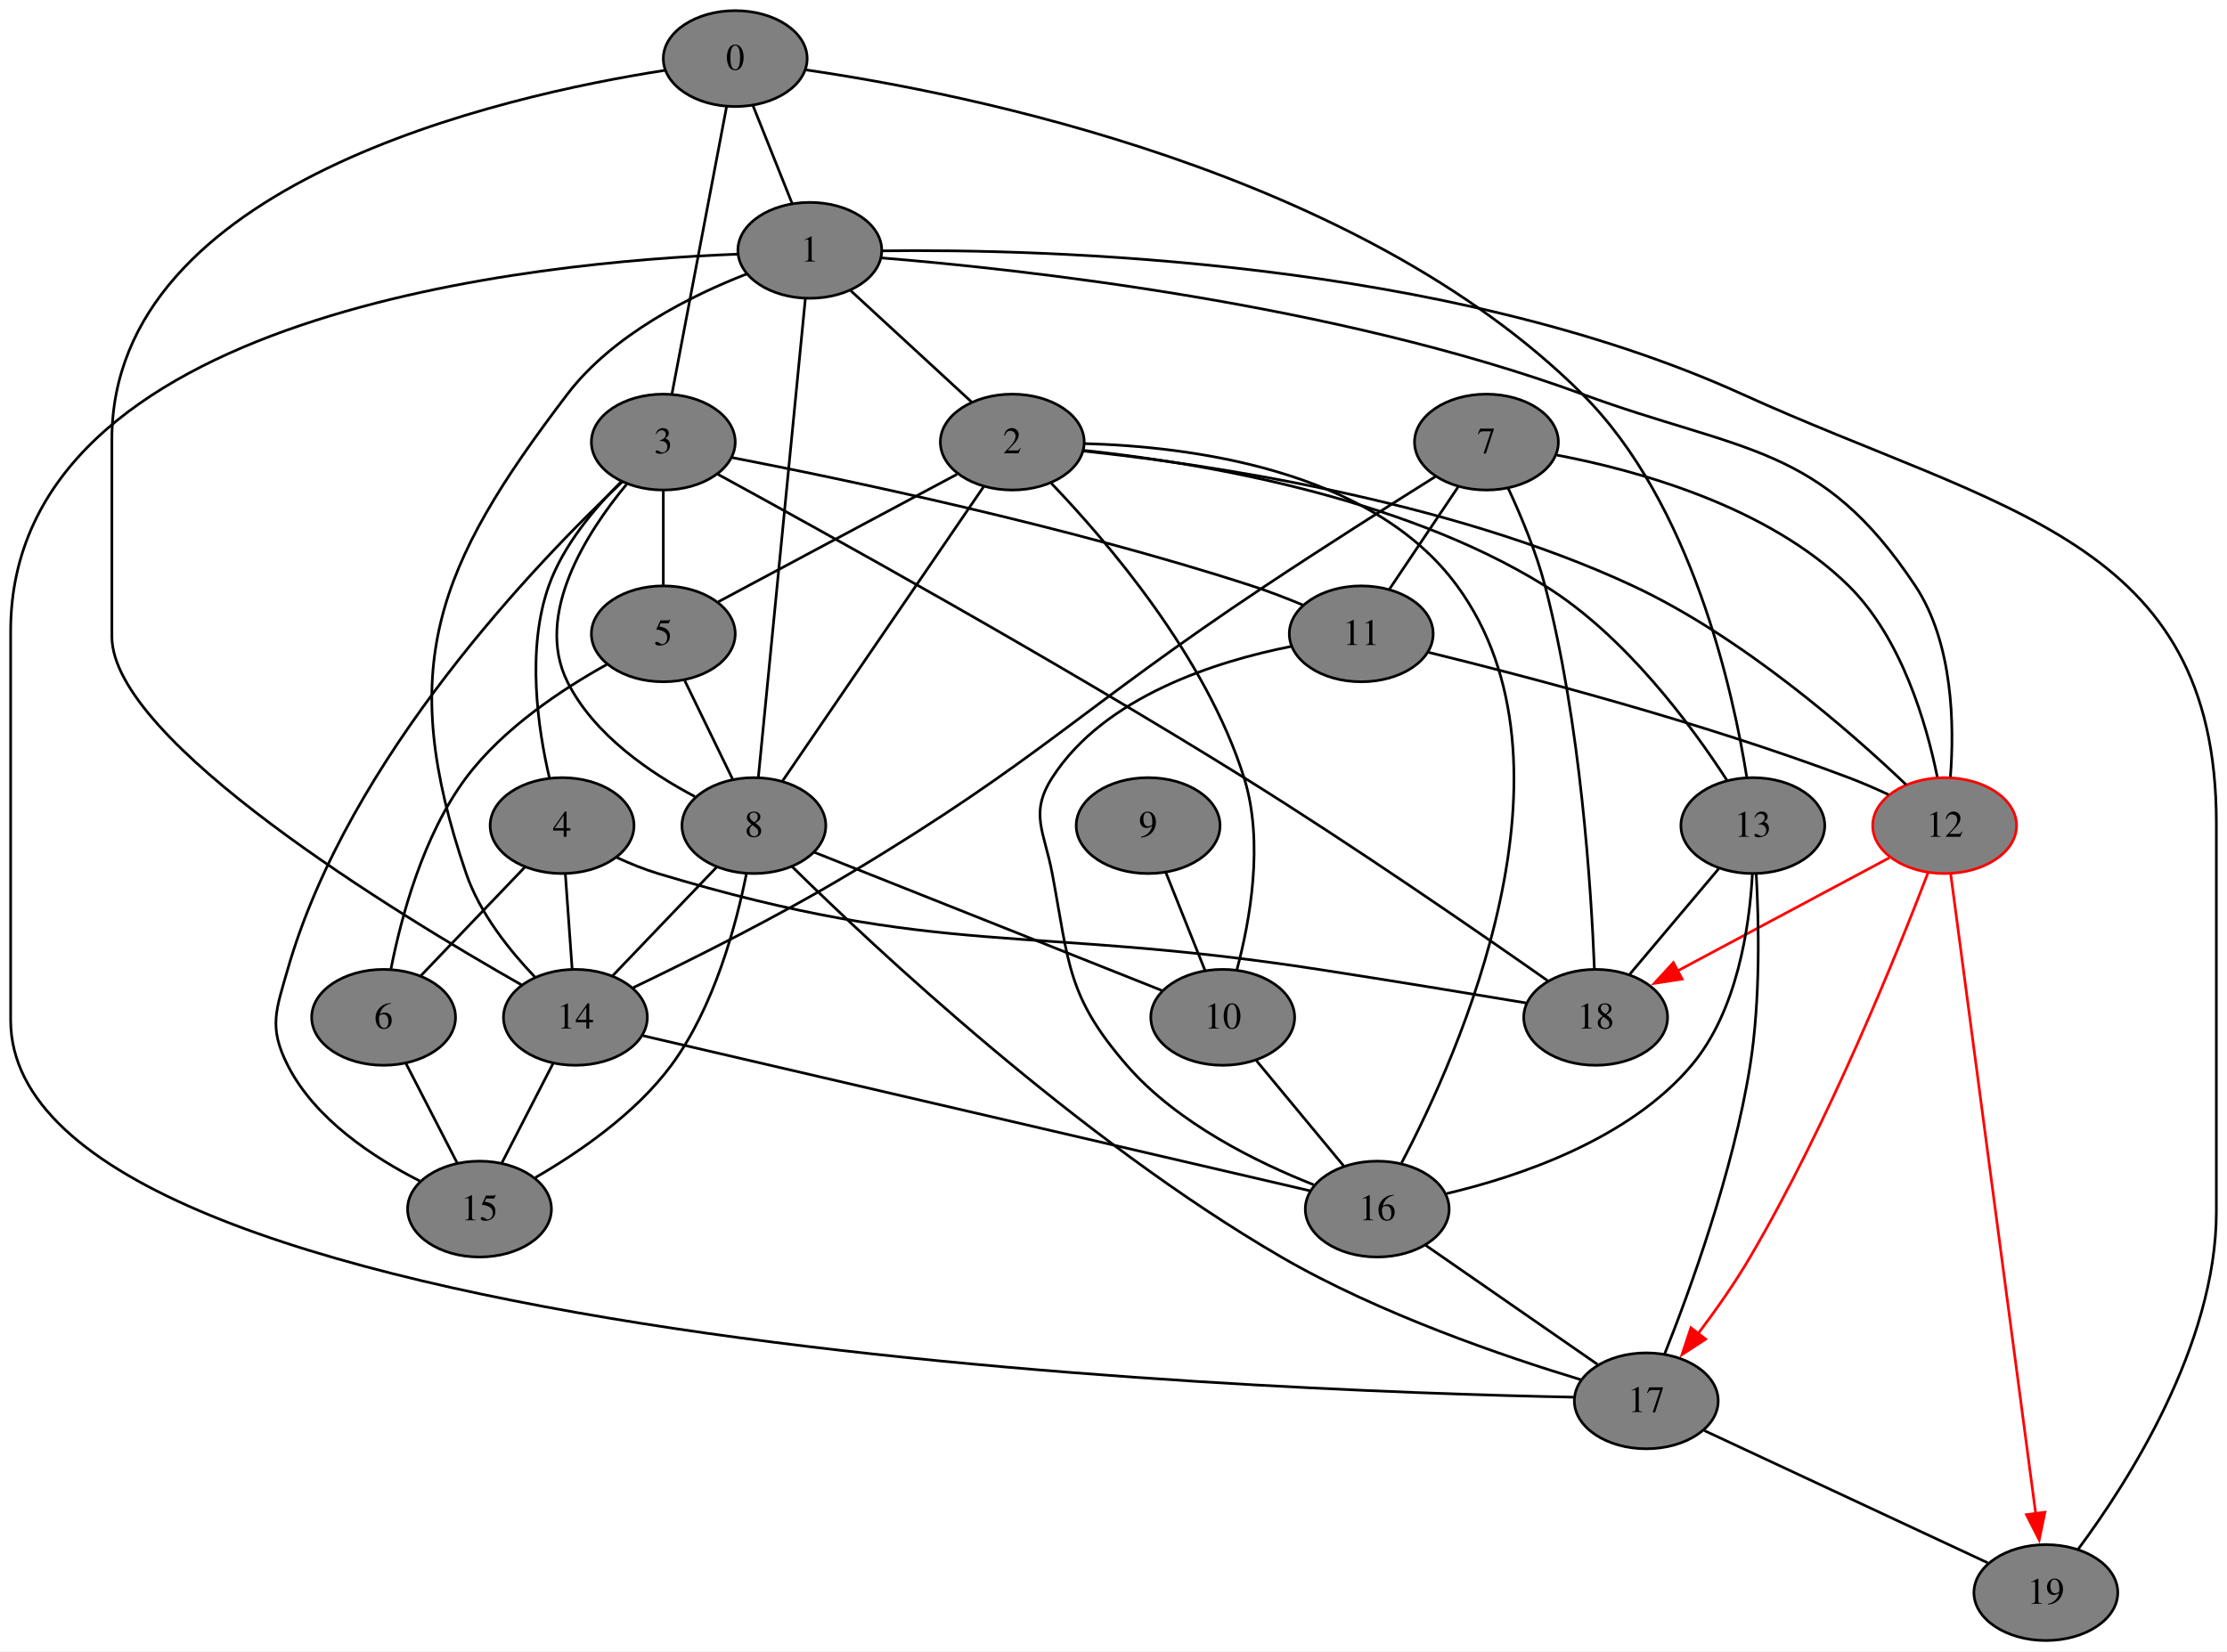
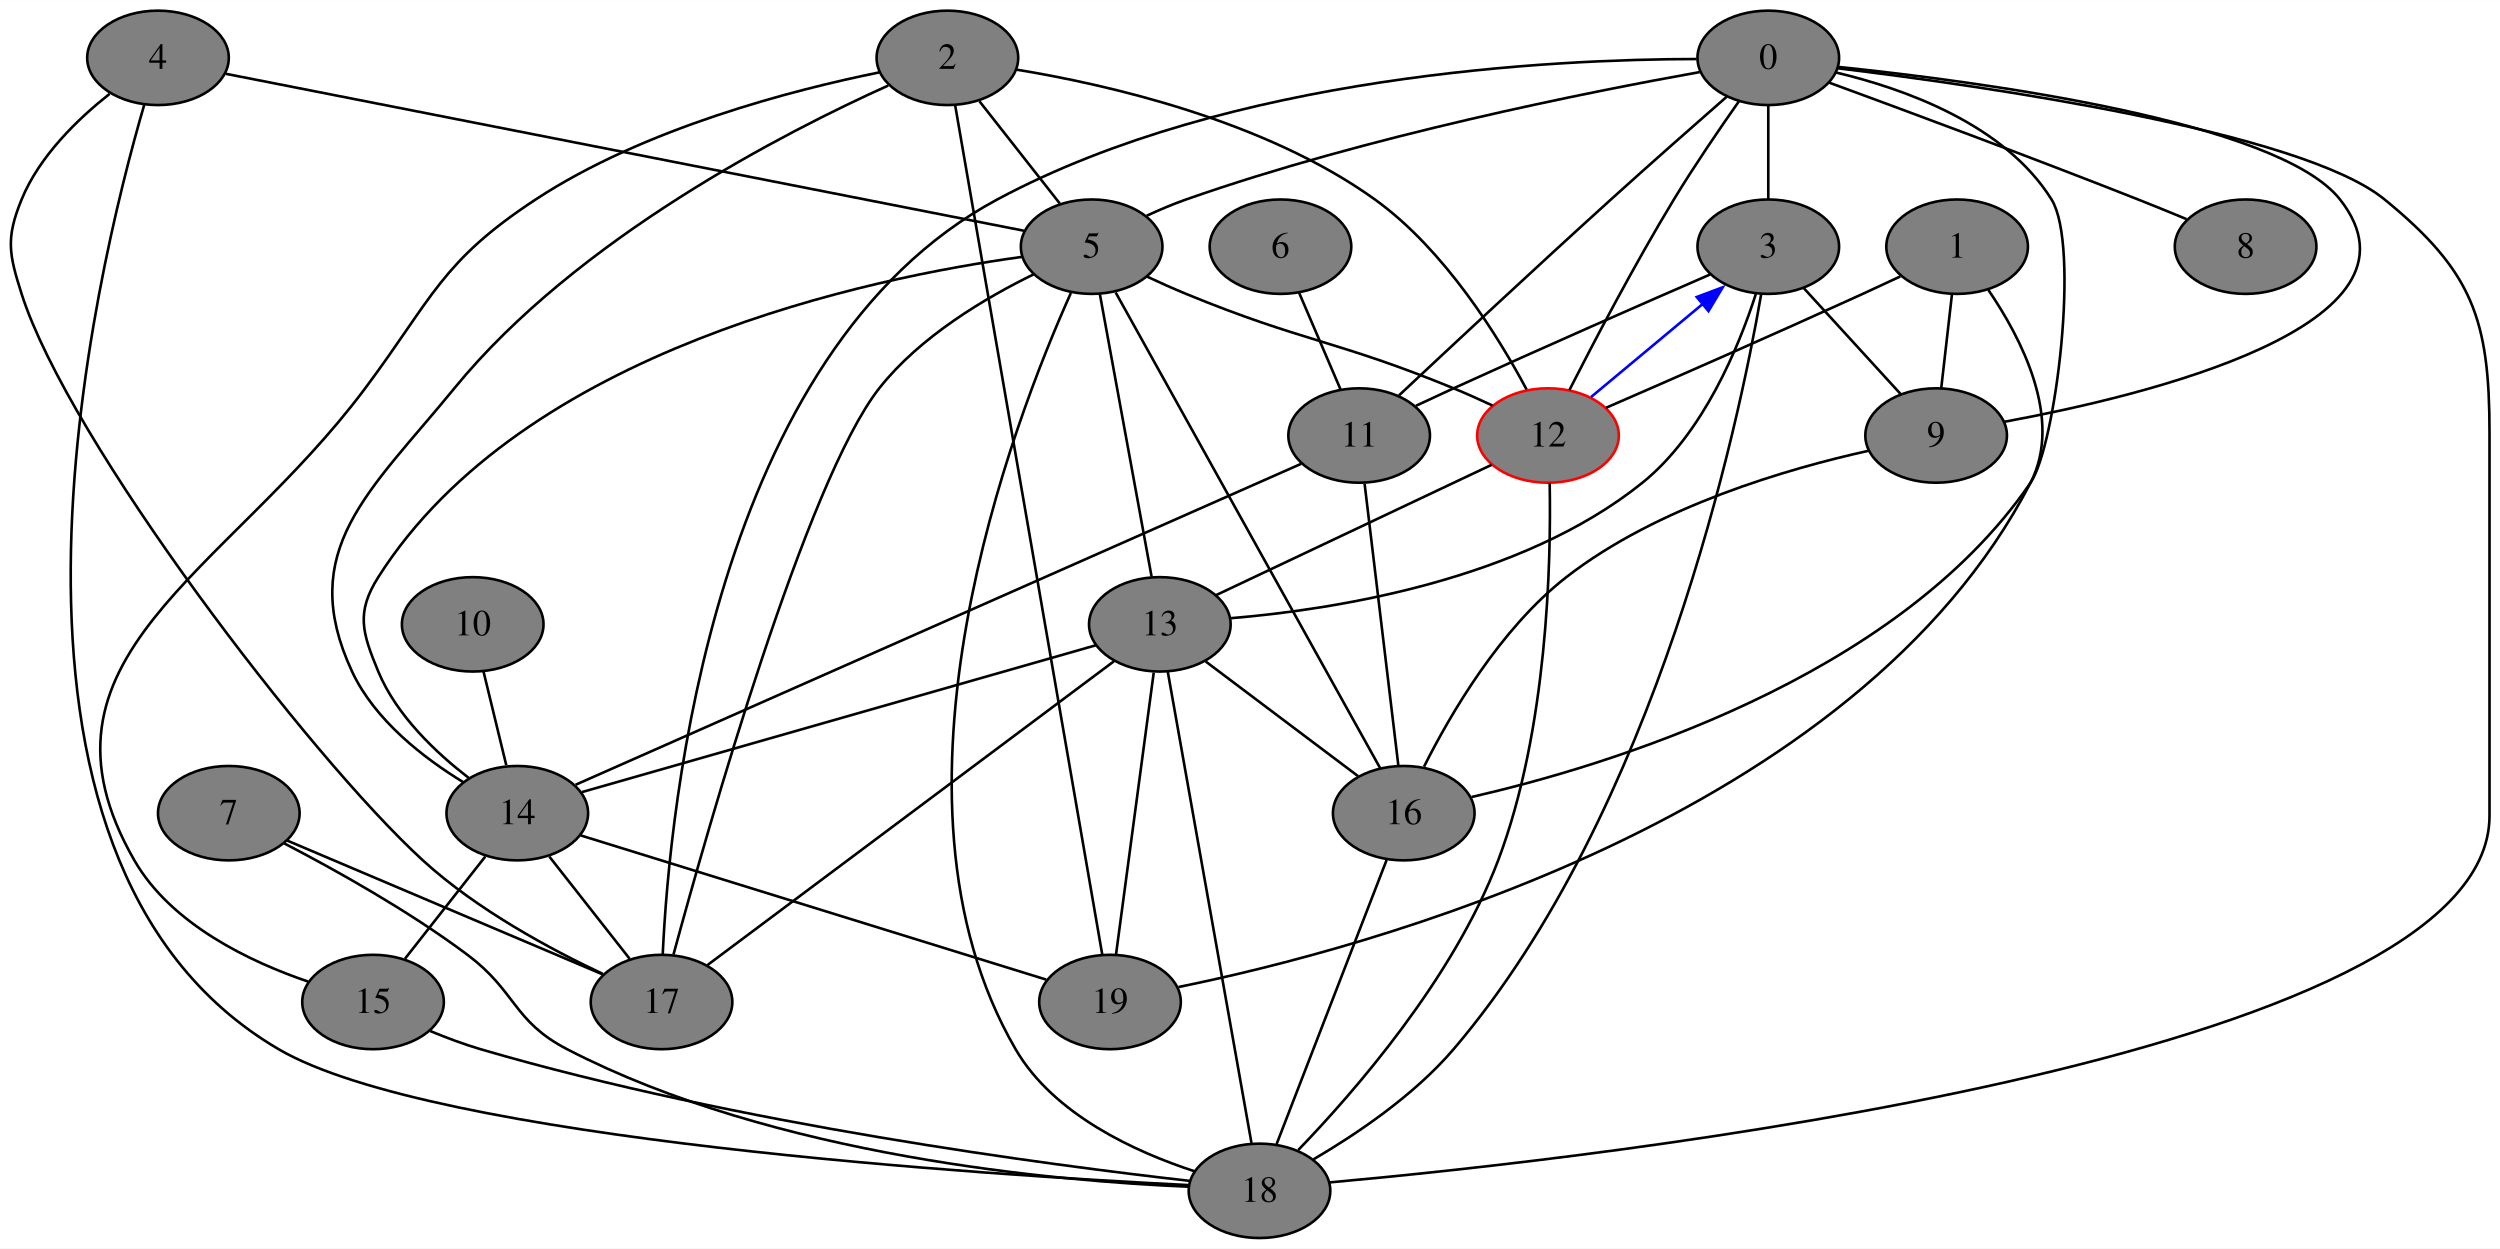
- <svg xmlns="http://www.w3.org/2000/svg" width="836pt" height="620pt" viewBox="0.00 0.00 836.00 620.00">
-   <g id="graph0" class="graph" transform="scale(1 1) rotate(0) translate(4 616)">
-     <polygon fill="white" stroke="none" points="-4,4 -4,-616 832,-616 832,4 -4,4" />
+ <svg xmlns="http://www.w3.org/2000/svg" width="953pt" height="476pt" viewBox="0.00 0.00 953.24 476.00">
+   <g id="graph0" class="graph" transform="scale(1 1) rotate(0) translate(4 472)">
+     <polygon fill="white" stroke="none" points="-4,4 -4,-472 949.24,-472 949.24,4 -4,4" />
    <g id="node1" class="node">
-       <ellipse fill="gray" stroke="black" cx="272" cy="-594" rx="27" ry="18" />
-       <text text-anchor="middle" x="272" y="-589.8" font-family="Times,serif" font-size="14.00">0</text>
+       <ellipse fill="gray" stroke="black" cx="670.24" cy="-450" rx="27" ry="18" />
+       <text text-anchor="middle" x="670.24" y="-445.8" font-family="Times,serif" font-size="14.00">0</text>
+     </g>
+     <g id="node4" class="node">
+       <ellipse fill="gray" stroke="black" cx="670.24" cy="-378" rx="27" ry="18" />
+       <text text-anchor="middle" x="670.24" y="-373.8" font-family="Times,serif" font-size="14.00">3</text>
+     </g>
+     <g id="edge1" class="edge">
+       <path fill="none" stroke="black" d="M670.24,-431.7C670.24,-420.85 670.24,-406.92 670.24,-396.1" />
+     </g>
+     <g id="node6" class="node">
+       <ellipse fill="gray" stroke="black" cx="412.24" cy="-378" rx="27" ry="18" />
+       <text text-anchor="middle" x="412.24" y="-373.8" font-family="Times,serif" font-size="14.00">5</text>
+     </g>
+     <g id="edge2" class="edge">
+       <path fill="none" stroke="black" d="M644.1,-444.58C602.08,-437.06 517.22,-420.23 448.24,-396 443.28,-394.26 438.1,-392.05 433.25,-389.81" />
+     </g>
+     <g id="node9" class="node">
+       <ellipse fill="gray" stroke="black" cx="852.24" cy="-378" rx="27" ry="18" />
+       <text text-anchor="middle" x="852.24" y="-373.8" font-family="Times,serif" font-size="14.00">8</text>
+     </g>
+     <g id="edge3" class="edge">
+       <path fill="none" stroke="black" d="M693.29,-440.61C721.28,-430.35 769.89,-412.34 811.24,-396 817.26,-393.62 823.74,-390.97 829.74,-388.49" />
+     </g>
+     <g id="node10" class="node">
+       <ellipse fill="gray" stroke="black" cx="734.24" cy="-306" rx="27" ry="18" />
+       <text text-anchor="middle" x="734.24" y="-301.8" font-family="Times,serif" font-size="14.00">9</text>
+     </g>
+     <g id="edge4" class="edge">
+       <path fill="none" stroke="black" d="M697.07,-446.53C749.98,-441.06 864.71,-425.93 888.24,-396 926.02,-347.93 813.24,-320.98 760.19,-311.23" />
+     </g>
+     <g id="node12" class="node">
+       <ellipse fill="gray" stroke="black" cx="514.24" cy="-306" rx="27" ry="18" />
+       <text text-anchor="middle" x="514.24" y="-301.8" font-family="Times,serif" font-size="14.00">11</text>
+     </g>
+     <g id="edge5" class="edge">
+       <path fill="none" stroke="black" d="M654.36,-435.15C642.21,-424.52 625.08,-409.43 610.24,-396 581.42,-369.92 548.27,-338.97 529.43,-321.3" />
+     </g>
+     <g id="node13" class="node">
+       <ellipse fill="gray" stroke="red" cx="586.24" cy="-306" rx="27" ry="18" />
+       <text text-anchor="middle" x="586.24" y="-301.8" font-family="Times,serif" font-size="14.00">12</text>
+     </g>
+     <g id="edge6" class="edge">
+       <path fill="none" stroke="black" d="M659.1,-433.51C651.76,-423.08 642.09,-408.93 634.24,-396 619.21,-371.24 603.61,-341.42 594.42,-323.36" />
+     </g>
+     <g id="node17" class="node">
+       <ellipse fill="gray" stroke="black" cx="531.24" cy="-162" rx="27" ry="18" />
+       <text text-anchor="middle" x="531.24" y="-157.8" font-family="Times,serif" font-size="14.00">16</text>
+     </g>
+     <g id="edge7" class="edge">
+       <path fill="none" stroke="black" d="M695.99,-444.43C721.85,-438.31 760.34,-424.72 778.24,-396 789.2,-378.41 779.87,-302.08 770.24,-288 718.83,-212.82 607.58,-179.72 557.09,-168.16" />
+     </g>
+     <g id="node18" class="node">
+       <ellipse fill="gray" stroke="black" cx="248.24" cy="-90" rx="27" ry="18" />
+       <text text-anchor="middle" x="248.24" y="-85.8" font-family="Times,serif" font-size="14.00">17</text>
+     </g>
+     <g id="edge8" class="edge">
+       <path fill="none" stroke="black" d="M642.88,-449.55C588.66,-449.51 465.13,-443.7 376.24,-396 267.95,-337.89 251.26,-163.8 248.7,-108.24" />
+     </g>
+     <g id="node19" class="node">
+       <ellipse fill="gray" stroke="black" cx="476.24" cy="-18" rx="27" ry="18" />
+       <text text-anchor="middle" x="476.24" y="-13.8" font-family="Times,serif" font-size="14.00">18</text>
+     </g>
+     <g id="edge9" class="edge">
+       <path fill="none" stroke="black" d="M696.85,-446.01C751.37,-439.4 873.34,-422.07 905.24,-396 938.82,-368.56 945.24,-350.37 945.24,-307 945.24,-307 945.24,-307 945.24,-161 945.24,-67.95 602.8,-30.24 503.14,-21.23" />
    </g>
    <g id="node2" class="node">
-       <ellipse fill="gray" stroke="black" cx="300" cy="-522" rx="27" ry="18" />
-       <text text-anchor="middle" x="300" y="-517.8" font-family="Times,serif" font-size="14.00">1</text>
-     </g>
-     <g id="edge1" class="edge">
-       <path fill="none" stroke="black" d="M278.64,-576.41C283.1,-565.25 288.96,-550.6 293.41,-539.47" />
-     </g>
-     <g id="node4" class="node">
-       <ellipse fill="gray" stroke="black" cx="245" cy="-450" rx="27" ry="18" />
-       <text text-anchor="middle" x="245" y="-445.8" font-family="Times,serif" font-size="14.00">3</text>
-     </g>
-     <g id="edge2" class="edge">
-       <path fill="none" stroke="black" d="M268.74,-575.87C263.55,-548.58 253.47,-495.52 248.27,-468.19" />
+       <ellipse fill="gray" stroke="black" cx="742.24" cy="-378" rx="27" ry="18" />
+       <text text-anchor="middle" x="742.24" y="-373.8" font-family="Times,serif" font-size="14.00">1</text>
+     </g>
+     <g id="edge10" class="edge">
+       <path fill="none" stroke="black" d="M740.26,-359.7C739.02,-348.85 737.43,-334.92 736.19,-324.1" />
+     </g>
+     <g id="edge11" class="edge">
+       <path fill="none" stroke="black" d="M720.58,-366.66C715.86,-364.44 710.89,-362.13 706.24,-360 672.27,-344.48 632.57,-327.09 608.43,-316.6" />
+     </g>
+     <g id="node20" class="node">
+       <ellipse fill="gray" stroke="black" cx="419.24" cy="-90" rx="27" ry="18" />
+       <text text-anchor="middle" x="419.24" y="-85.8" font-family="Times,serif" font-size="14.00">19</text>
+     </g>
+     <g id="edge12" class="edge">
+       <path fill="none" stroke="black" d="M754.1,-361.58C766.58,-343.32 782.81,-312.32 770.24,-288 703.76,-159.33 514.87,-109.88 445.34,-95.71" />
+     </g>
+     <g id="node3" class="node">
+       <ellipse fill="gray" stroke="black" cx="357.24" cy="-450" rx="27" ry="18" />
+       <text text-anchor="middle" x="357.24" y="-445.8" font-family="Times,serif" font-size="14.00">2</text>
+     </g>
+     <g id="edge13" class="edge">
+       <path fill="none" stroke="black" d="M369.45,-433.46C378.56,-421.86 390.96,-406.08 400.07,-394.49" />
+     </g>
+     <g id="edge14" class="edge">
+       <path fill="none" stroke="black" d="M383.76,-445.48C418.01,-439.85 478.21,-426.23 520.24,-396 546.94,-376.79 567.42,-343.53 578.07,-323.57" />
+     </g>
+     <g id="node15" class="node">
+       <ellipse fill="gray" stroke="black" cx="193.24" cy="-162" rx="27" ry="18" />
+       <text text-anchor="middle" x="193.24" y="-157.8" font-family="Times,serif" font-size="14.00">14</text>
+     </g>
+     <g id="edge15" class="edge">
+       <path fill="none" stroke="black" d="M334.67,-439.44C295.82,-421.94 215.99,-381.21 169.24,-324 136.95,-284.48 108.7,-262.27 130.24,-216 138.93,-197.34 157.77,-182.9 172.6,-173.84" />
+     </g>
+     <g id="node16" class="node">
+       <ellipse fill="gray" stroke="black" cx="138.24" cy="-90" rx="27" ry="18" />
+       <text text-anchor="middle" x="138.24" y="-85.8" font-family="Times,serif" font-size="14.00">15</text>
+     </g>
+     <g id="edge16" class="edge">
+       <path fill="none" stroke="black" d="M331.27,-444.46C298.58,-437.83 241.72,-423.24 200.24,-396 164.2,-372.34 161.04,-358.54 135.24,-324 81.96,-252.65 2.86,-221.2 47.24,-144 61.36,-119.43 91.74,-105.18 113.52,-97.77" />
+     </g>
+     <g id="edge17" class="edge">
+       <path fill="none" stroke="black" d="M360.23,-431.73C370.73,-371.12 405.83,-168.44 416.28,-108.09" />
+     </g>
+     <g id="edge18" class="edge">
+       <path fill="none" stroke="black" d="M683.81,-362.15C694.67,-350.28 709.83,-333.7 720.69,-321.82" />
+     </g>
+     <g id="edge19" class="edge">
+       <path fill="none" stroke="black" d="M648.05,-367.4C623.91,-356.91 584.21,-339.52 550.24,-324 545.59,-321.87 540.62,-319.56 535.9,-317.34" />
+     </g>
+     <g id="edge20" class="edge">
+       <path fill="none" stroke="blue" d="M645.48,-356.37C631.67,-344.86 614.86,-330.85 602.67,-320.69" />
+       <polygon fill="blue" stroke="blue" points="642.96,-358.82 652.88,-362.53 647.44,-353.44 642.96,-358.82" />
    </g>
    <g id="node14" class="node">
-       <ellipse fill="gray" stroke="black" cx="654" cy="-306" rx="27" ry="18" />
-       <text text-anchor="middle" x="654" y="-301.8" font-family="Times,serif" font-size="14.00">13</text>
-     </g>
-     <g id="edge3" class="edge">
-       <path fill="none" stroke="black" d="M298.48,-589.76C358.4,-581.07 505.74,-551.94 590,-468 631.13,-427.03 646.62,-356.33 651.75,-324.01" />
-     </g>
-     <g id="node15" class="node">
-       <ellipse fill="gray" stroke="black" cx="212" cy="-234" rx="27" ry="18" />
-       <text text-anchor="middle" x="212" y="-229.8" font-family="Times,serif" font-size="14.00">14</text>
-     </g>
-     <g id="edge4" class="edge">
-       <path fill="none" stroke="black" d="M245.61,-589.59C184.42,-580.07 38,-547.23 38,-451 38,-451 38,-451 38,-377 38,-337.72 145.8,-272.3 191.7,-246.23" />
-     </g>
-     <g id="node3" class="node">
-       <ellipse fill="gray" stroke="black" cx="376" cy="-450" rx="27" ry="18" />
-       <text text-anchor="middle" x="376" y="-445.8" font-family="Times,serif" font-size="14.00">2</text>
-     </g>
-     <g id="edge5" class="edge">
-       <path fill="none" stroke="black" d="M315.38,-506.83C328.57,-494.69 347.46,-477.28 360.64,-465.14" />
-     </g>
-     <g id="node9" class="node">
-       <ellipse fill="gray" stroke="black" cx="279" cy="-306" rx="27" ry="18" />
-       <text text-anchor="middle" x="279" y="-301.8" font-family="Times,serif" font-size="14.00">8</text>
-     </g>
-     <g id="edge6" class="edge">
-       <path fill="none" stroke="black" d="M298.32,-503.85C294.38,-463.78 284.63,-364.38 280.69,-324.23" />
-     </g>
-     <g id="node13" class="node">
-       <ellipse fill="gray" stroke="red" cx="726" cy="-306" rx="27" ry="18" />
-       <text text-anchor="middle" x="726" y="-301.8" font-family="Times,serif" font-size="14.00">12</text>
-     </g>
-     <g id="edge7" class="edge">
-       <path fill="none" stroke="black" d="M326.79,-519.17C378.92,-514.94 497.03,-502.11 590,-468 650.19,-445.92 679.57,-449.43 715,-396 729.28,-374.46 729.67,-343.43 728.17,-324.28" />
-     </g>
-     <g id="edge8" class="edge">
-       <path fill="none" stroke="black" d="M276.3,-513.13C255.52,-505.03 226.06,-490.4 209,-468 159.47,-402.94 144.57,-365.37 171,-288 176.11,-273.03 187.37,-259.01 196.79,-249.15" />
-     </g>
-     <g id="node18" class="node">
-       <ellipse fill="gray" stroke="black" cx="614" cy="-90" rx="27" ry="18" />
-       <text text-anchor="middle" x="614" y="-85.8" font-family="Times,serif" font-size="14.00">17</text>
-     </g>
-     <g id="edge9" class="edge">
-       <path fill="none" stroke="black" d="M272.85,-520.56C199,-517.78 0,-499.14 0,-379 0,-379 0,-379 0,-233 0,-110.73 468,-93.72 586.82,-91.37" />
-     </g>
-     <g id="node20" class="node">
-       <ellipse fill="gray" stroke="black" cx="764" cy="-18" rx="27" ry="18" />
-       <text text-anchor="middle" x="764" y="-13.8" font-family="Times,serif" font-size="14.00">19</text>
-     </g>
-     <g id="edge10" class="edge">
-       <path fill="none" stroke="black" d="M327.31,-521.81C388.17,-522.58 538.38,-518.72 650,-468 747.11,-423.87 828,-413.67 828,-307 828,-307 828,-307 828,-161 828,-110.97 794.58,-59.09 776.04,-34.17" />
-     </g>
-     <g id="node6" class="node">
-       <ellipse fill="gray" stroke="black" cx="245" cy="-378" rx="27" ry="18" />
-       <text text-anchor="middle" x="245" y="-373.8" font-family="Times,serif" font-size="14.00">5</text>
-     </g>
-     <g id="edge11" class="edge">
-       <path fill="none" stroke="black" d="M355.24,-437.91C330.71,-424.8 290.15,-403.12 265.66,-390.04" />
-     </g>
-     <g id="edge12" class="edge">
-       <path fill="none" stroke="black" d="M365.25,-433.26C346.6,-405.97 308.48,-350.15 289.8,-322.81" />
+       <ellipse fill="gray" stroke="black" cx="438.24" cy="-234" rx="27" ry="18" />
+       <text text-anchor="middle" x="438.24" y="-229.8" font-family="Times,serif" font-size="14.00">13</text>
+     </g>
+     <g id="edge21" class="edge">
+       <path fill="none" stroke="black" d="M665.5,-359.96C659.02,-339.83 645.48,-306.73 622.24,-288 575.78,-250.56 504.01,-239.56 465.27,-236.34" />
+     </g>
+     <g id="edge22" class="edge">
+       <path fill="none" stroke="black" d="M667.52,-359.8C658.87,-309.9 627.81,-162.9 550.24,-72 535.16,-54.33 513,-39.48 496.86,-30.03" />
+     </g>
+     <g id="node5" class="node">
+       <ellipse fill="gray" stroke="black" cx="56.24" cy="-450" rx="27" ry="18" />
+       <text text-anchor="middle" x="56.24" y="-445.8" font-family="Times,serif" font-size="14.00">4</text>
+     </g>
+     <g id="edge23" class="edge">
+       <path fill="none" stroke="black" d="M82.13,-443.91C147.89,-430.98 320.79,-396.98 386.45,-384.07" />
+     </g>
+     <g id="edge24" class="edge">
+       <path fill="none" stroke="black" d="M37.83,-436.3C25.77,-426.79 11.02,-412.59 4.24,-396 -1.81,-381.19 -0.61,-375.25 4.24,-360 22.08,-303.95 113.84,-183.7 157.24,-144 177.88,-125.12 206.35,-109.88 225.92,-100.67" />
+     </g>
+     <g id="edge25" class="edge">
+       <path fill="none" stroke="black" d="M51.03,-432.22C32.55,-368.99 -22.38,-144.95 102.24,-72 161.38,-37.38 373.23,-23.96 449.03,-20.2" />
+     </g>
+     <g id="edge26" class="edge">
+       <path fill="none" stroke="black" d="M433.4,-366.57C438.23,-364.31 443.38,-362 448.24,-360 492.7,-341.71 505.78,-342.29 550.24,-324 555.1,-322 560.24,-319.69 565.08,-317.43" />
+     </g>
+     <g id="edge27" class="edge">
+       <path fill="none" stroke="black" d="M415.38,-359.87C420.37,-332.58 430.09,-279.52 435.09,-252.19" />
+     </g>
+     <g id="edge28" class="edge">
+       <path fill="none" stroke="black" d="M385.6,-374.1C328.6,-366.28 195.51,-339.1 140.24,-252 131.67,-238.49 134.12,-230.78 140.24,-216 147.21,-199.17 162.41,-184.9 174.75,-175.42" />
+     </g>
+     <g id="edge29" class="edge">
+       <path fill="none" stroke="black" d="M421.38,-360.56C443.58,-320.63 500.16,-218.89 522.23,-179.2" />
+     </g>
+     <g id="edge30" class="edge">
+       <path fill="none" stroke="black" d="M390.1,-367.45C371.96,-358.6 346.83,-343.81 331.24,-324 303.49,-288.74 265.73,-155.75 252.8,-108.11" />
+     </g>
+     <g id="edge31" class="edge">
+       <path fill="none" stroke="black" d="M404.33,-360.35C382.59,-311.95 327.12,-168.58 383.24,-72 397.81,-46.93 429.15,-32.74 451.42,-25.47" />
+     </g>
+     <g id="node7" class="node">
+       <ellipse fill="gray" stroke="black" cx="484.24" cy="-378" rx="27" ry="18" />
+       <text text-anchor="middle" x="484.24" y="-373.8" font-family="Times,serif" font-size="14.00">6</text>
+     </g>
+     <g id="edge32" class="edge">
+       <path fill="none" stroke="black" d="M491.35,-360.41C496.13,-349.25 502.41,-334.6 507.18,-323.47" />
+     </g>
+     <g id="node8" class="node">
+       <ellipse fill="gray" stroke="black" cx="83.24" cy="-162" rx="27" ry="18" />
+       <text text-anchor="middle" x="83.24" y="-157.8" font-family="Times,serif" font-size="14.00">7</text>
+     </g>
+     <g id="edge33" class="edge">
+       <path fill="none" stroke="black" d="M105.49,-151.56C136.98,-138.2 194.23,-113.91 225.81,-100.51" />
+     </g>
+     <g id="edge34" class="edge">
+       <path fill="none" stroke="black" d="M104.33,-150.5C123.35,-140.63 151.7,-124.88 174.24,-108 192.86,-94.05 191.59,-82.71 212.24,-72 291.51,-30.91 399.45,-21.63 449.15,-19.57" />
+     </g>
+     <g id="edge35" class="edge">
+       <path fill="none" stroke="black" d="M708.27,-300.14C678.1,-293.45 628.03,-279.05 593.24,-252 567.97,-232.35 548.92,-199.55 538.97,-179.73" />
    </g>
    <g id="node11" class="node">
-       <ellipse fill="gray" stroke="black" cx="455" cy="-234" rx="27" ry="18" />
-       <text text-anchor="middle" x="455" y="-229.8" font-family="Times,serif" font-size="14.00">10</text>
-     </g>
-     <g id="edge13" class="edge">
-       <path fill="none" stroke="black" d="M390.68,-434.5C411.53,-412.76 448.75,-369.41 463,-324 470.62,-299.72 465.19,-270.03 460.31,-251.82" />
-     </g>
-     <g id="edge14" class="edge">
-       <path fill="none" stroke="black" d="M402.69,-446.64C447.28,-441.91 538.9,-428.74 609,-396 650.16,-376.77 690.65,-341.26 711.5,-321.4" />
-     </g>
-     <g id="edge15" class="edge">
-       <path fill="none" stroke="black" d="M402.88,-446.88C443.22,-442.64 520.59,-430.36 576,-396 606.21,-377.27 631.21,-343.21 644.24,-323.09" />
-     </g>
-     <g id="node17" class="node">
-       <ellipse fill="gray" stroke="black" cx="513" cy="-162" rx="27" ry="18" />
-       <text text-anchor="middle" x="513" y="-157.8" font-family="Times,serif" font-size="14.00">16</text>
-     </g>
-     <g id="edge16" class="edge">
-       <path fill="none" stroke="black" d="M403.19,-449.43C441.62,-448.39 510.76,-440.06 543,-396 592.26,-328.69 543.67,-220.24 522.13,-179.32" />
-     </g>
-     <g id="node5" class="node">
-       <ellipse fill="gray" stroke="black" cx="207" cy="-306" rx="27" ry="18" />
-       <text text-anchor="middle" x="207" y="-301.8" font-family="Times,serif" font-size="14.00">4</text>
-     </g>
-     <g id="edge17" class="edge">
-       <path fill="none" stroke="black" d="M229.06,-434.99C219.19,-425.2 207.39,-411.19 202,-396 193.52,-372.08 197.95,-342.28 202.24,-323.95" />
-     </g>
-     <g id="edge18" class="edge">
-       <path fill="none" stroke="black" d="M245,-431.7C245,-420.85 245,-406.92 245,-396.1" />
-     </g>
-     <g id="edge19" class="edge">
-       <path fill="none" stroke="black" d="M231.27,-434.21C216.4,-416.29 196.39,-385.37 209,-360 218.91,-340.07 240.28,-325.64 256.82,-316.91" />
-     </g>
-     <g id="node12" class="node">
-       <ellipse fill="gray" stroke="black" cx="507" cy="-378" rx="27" ry="18" />
-       <text text-anchor="middle" x="507" y="-373.8" font-family="Times,serif" font-size="14.00">11</text>
-     </g>
-     <g id="edge20" class="edge">
-       <path fill="none" stroke="black" d="M270.89,-444.17C312.54,-436.1 396.77,-418.5 466,-396 472.3,-393.95 479,-391.36 485.11,-388.82" />
-     </g>
-     <g id="node16" class="node">
-       <ellipse fill="gray" stroke="black" cx="176" cy="-162" rx="27" ry="18" />
-       <text text-anchor="middle" x="176" y="-157.8" font-family="Times,serif" font-size="14.00">15</text>
-     </g>
-     <g id="edge21" class="edge">
-       <path fill="none" stroke="black" d="M229.62,-435.12C198.03,-405.37 126.84,-331.65 104,-252 99.59,-236.62 96.78,-230.28 104,-216 114.3,-195.64 136.51,-181.19 153.56,-172.57" />
-     </g>
-     <g id="node19" class="node">
-       <ellipse fill="gray" stroke="black" cx="595" cy="-234" rx="27" ry="18" />
-       <text text-anchor="middle" x="595" y="-229.8" font-family="Times,serif" font-size="14.00">18</text>
-     </g>
-     <g id="edge22" class="edge">
-       <path fill="none" stroke="black" d="M265.43,-437.94C304.37,-416.7 391.71,-368.39 463,-324 504.53,-298.14 551.73,-265.49 576.91,-247.81" />
-     </g>
-     <g id="node7" class="node">
-       <ellipse fill="gray" stroke="black" cx="140" cy="-234" rx="27" ry="18" />
-       <text text-anchor="middle" x="140" y="-229.8" font-family="Times,serif" font-size="14.00">6</text>
-     </g>
-     <g id="edge23" class="edge">
-       <path fill="none" stroke="black" d="M193.12,-290.5C181.62,-278.48 165.36,-261.49 153.86,-249.49" />
-     </g>
-     <g id="edge24" class="edge">
-       <path fill="none" stroke="black" d="M208.24,-287.7C209.01,-276.85 210.01,-262.92 210.78,-252.1" />
-     </g>
-     <g id="edge25" class="edge">
-       <path fill="none" stroke="black" d="M227.52,-294.03C232.48,-291.74 237.84,-289.56 243,-288 349.64,-255.87 380.93,-268.98 491,-252 517.58,-247.9 547.93,-242.9 568.95,-239.39" />
-     </g>
-     <g id="edge26" class="edge">
-       <path fill="none" stroke="black" d="M223.75,-366.47C207.25,-357.32 184.91,-342.6 171,-324 154.73,-302.25 146.53,-271.29 142.77,-252.2" />
-     </g>
-     <g id="edge27" class="edge">
-       <path fill="none" stroke="black" d="M253.06,-360.41C258.48,-349.25 265.59,-334.6 271,-323.47" />
-     </g>
-     <g id="edge28" class="edge">
-       <path fill="none" stroke="black" d="M148.35,-216.76C154.17,-205.46 161.89,-190.44 167.7,-179.15" />
-     </g>
-     <g id="node8" class="node">
-       <ellipse fill="gray" stroke="black" cx="554" cy="-450" rx="27" ry="18" />
-       <text text-anchor="middle" x="554" y="-445.8" font-family="Times,serif" font-size="14.00">7</text>
-     </g>
-     <g id="edge29" class="edge">
-       <path fill="none" stroke="black" d="M543.33,-433.12C535.64,-421.66 525.3,-406.26 517.62,-394.82" />
-     </g>
-     <g id="edge30" class="edge">
-       <path fill="none" stroke="black" d="M580.42,-445.12C610.6,-439.39 659.71,-425.91 690,-396 709.93,-376.33 719.2,-344.15 723.23,-324.35" />
-     </g>
-     <g id="edge31" class="edge">
-       <path fill="none" stroke="black" d="M534.75,-436.99C517.84,-426.38 492.64,-410.39 471,-396 400.78,-349.3 387.31,-331.38 315,-288 287.75,-271.65 254.9,-255.3 233.75,-245.17" />
-     </g>
-     <g id="edge32" class="edge">
-       <path fill="none" stroke="black" d="M562.15,-432.7C566.93,-422.42 572.68,-408.72 576,-396 589.37,-344.8 593.35,-281.97 594.52,-252.21" />
-     </g>
-     <g id="edge33" class="edge">
-       <path fill="none" stroke="black" d="M301.65,-295.99C335.35,-282.59 398.35,-257.53 432.16,-244.08" />
-     </g>
-     <g id="edge34" class="edge">
-       <path fill="none" stroke="black" d="M265.12,-290.5C253.62,-278.48 237.36,-261.49 225.86,-249.49" />
-     </g>
-     <g id="edge35" class="edge">
-       <path fill="none" stroke="black" d="M276.18,-287.84C272.37,-268.79 264.13,-237.85 248,-216 234.54,-197.77 213.02,-183.09 197,-173.85" />
+       <ellipse fill="gray" stroke="black" cx="176.24" cy="-234" rx="27" ry="18" />
+       <text text-anchor="middle" x="176.24" y="-229.8" font-family="Times,serif" font-size="14.00">10</text>
    </g>
    <g id="edge36" class="edge">
-       <path fill="none" stroke="black" d="M293.2,-290.73C324.18,-260.27 401.13,-188.04 477,-144 513.94,-122.56 561.19,-106.48 589.45,-97.93" />
-     </g>
-     <g id="node10" class="node">
-       <ellipse fill="gray" stroke="black" cx="427" cy="-306" rx="27" ry="18" />
-       <text text-anchor="middle" x="427" y="-301.8" font-family="Times,serif" font-size="14.00">9</text>
+       <path fill="none" stroke="black" d="M180.35,-216.05C182.99,-205.21 186.39,-191.18 189.04,-180.28" />
    </g>
    <g id="edge37" class="edge">
-       <path fill="none" stroke="black" d="M433.64,-288.41C438.1,-277.25 443.96,-262.6 448.41,-251.47" />
+       <path fill="none" stroke="black" d="M492.18,-295.24C433.53,-269.3 274.28,-198.85 215.46,-172.83" />
    </g>
    <g id="edge38" class="edge">
-       <path fill="none" stroke="black" d="M467.59,-217.81C477.31,-206.07 490.72,-189.89 500.44,-178.16" />
+       <path fill="none" stroke="black" d="M516.32,-287.59C519.6,-260.19 525.93,-207.32 529.19,-180.11" />
    </g>
    <g id="edge39" class="edge">
-       <path fill="none" stroke="black" d="M532.28,-371.04C567.97,-362.31 634.93,-344.83 690,-324 694.91,-322.14 700.08,-319.89 704.92,-317.64" />
+       <path fill="none" stroke="black" d="M564.72,-294.82C536.66,-281.55 487.86,-258.47 459.79,-245.19" />
    </g>
    <g id="edge40" class="edge">
-       <path fill="none" stroke="black" d="M480.68,-373.27C452.97,-367.79 410.69,-354.64 391,-324 382.35,-310.54 388.05,-303.73 391,-288 397.33,-254.25 396.51,-241.95 419,-216 437.9,-194.2 468.07,-179.45 489.12,-171.15" />
+       <path fill="none" stroke="black" d="M586.89,-287.91C587.46,-257.79 586.09,-193.74 567.24,-144 550.12,-98.82 512.08,-55.38 491.01,-33.56" />
    </g>
    <g id="edge41" class="edge">
-       <path fill="none" stroke="red" d="M719.82,-288.45C708.41,-258.63 682.48,-194.31 653,-144 647.23,-134.16 640.03,-123.93 633.39,-115.11" />
-       <polygon fill="red" stroke="red" points="636.3,-113.16 627.42,-107.38 630.76,-117.44 636.3,-113.16" />
+       <path fill="none" stroke="black" d="M413.85,-226.03C367.01,-212.65 264.94,-183.49 217.89,-170.04" />
    </g>
    <g id="edge42" class="edge">
-       <path fill="none" stroke="red" d="M705.24,-293.91C683.78,-282.44 650.04,-264.41 625.53,-251.32" />
-       <polygon fill="red" stroke="red" points="627.46,-248.38 617,-246.75 624.17,-254.55 627.46,-248.38" />
+       <path fill="none" stroke="black" d="M455.73,-219.83C472.36,-207.32 497.22,-188.6 513.83,-176.11" />
    </g>
    <g id="edge43" class="edge">
-       <path fill="none" stroke="red" d="M728.26,-287.97C734.57,-240.49 752.4,-106.31 760.23,-47.36" />
-       <polygon fill="red" stroke="red" points="763.65,-48.18 761.5,-37.81 756.71,-47.26 763.65,-48.18" />
+       <path fill="none" stroke="black" d="M420.71,-219.9C384.51,-192.84 301.89,-131.1 265.73,-104.07" />
    </g>
    <g id="edge44" class="edge">
-       <path fill="none" stroke="black" d="M653.82,-287.59C652.74,-268.04 648.19,-236.37 631,-216 607.4,-188.02 566.01,-174.18 539.06,-167.82" />
+       <path fill="none" stroke="black" d="M441.28,-215.85C448.4,-175.78 466.05,-76.38 473.18,-36.23" />
    </g>
    <g id="edge45" class="edge">
-       <path fill="none" stroke="black" d="M655.28,-287.81C656.27,-269.8 656.91,-240.73 653,-216 646.68,-176.03 630.29,-131.21 620.9,-107.61" />
+       <path fill="none" stroke="black" d="M435.91,-215.59C432.24,-188.19 425.17,-135.32 421.53,-108.11" />
    </g>
    <g id="edge46" class="edge">
-       <path fill="none" stroke="black" d="M641.2,-289.81C631.3,-278.07 617.67,-261.89 607.78,-250.16" />
+       <path fill="none" stroke="black" d="M181.03,-145.46C171.92,-133.86 159.52,-118.08 150.41,-106.49" />
    </g>
    <g id="edge47" class="edge">
-       <path fill="none" stroke="black" d="M203.65,-216.76C197.83,-205.46 190.11,-190.44 184.3,-179.15" />
+       <path fill="none" stroke="black" d="M205.45,-145.46C214.56,-133.86 226.96,-118.08 236.07,-106.49" />
    </g>
    <g id="edge48" class="edge">
-       <path fill="none" stroke="black" d="M237.4,-227.09C294.24,-213.87 431.1,-182.05 487.77,-168.87" />
+       <path fill="none" stroke="black" d="M217.43,-153.51C260.81,-140.07 351.38,-112.02 394.89,-98.54" />
    </g>
    <g id="edge49" class="edge">
-       <path fill="none" stroke="black" d="M531.06,-148.49C549.33,-135.82 577.42,-116.35 595.76,-103.64" />
+       <path fill="none" stroke="black" d="M160.05,-78.93C166.17,-76.39 172.88,-73.86 179.24,-72 276.76,-43.45 397.04,-27.73 449.58,-21.8" />
    </g>
    <g id="edge50" class="edge">
-       <path fill="none" stroke="black" d="M635.81,-78.82C664.25,-65.55 713.71,-42.47 742.16,-29.19" />
+       <path fill="none" stroke="black" d="M524.71,-144.15C514.13,-116.82 493.34,-63.14 482.76,-35.82" />
    </g>
  </g>
</svg>
